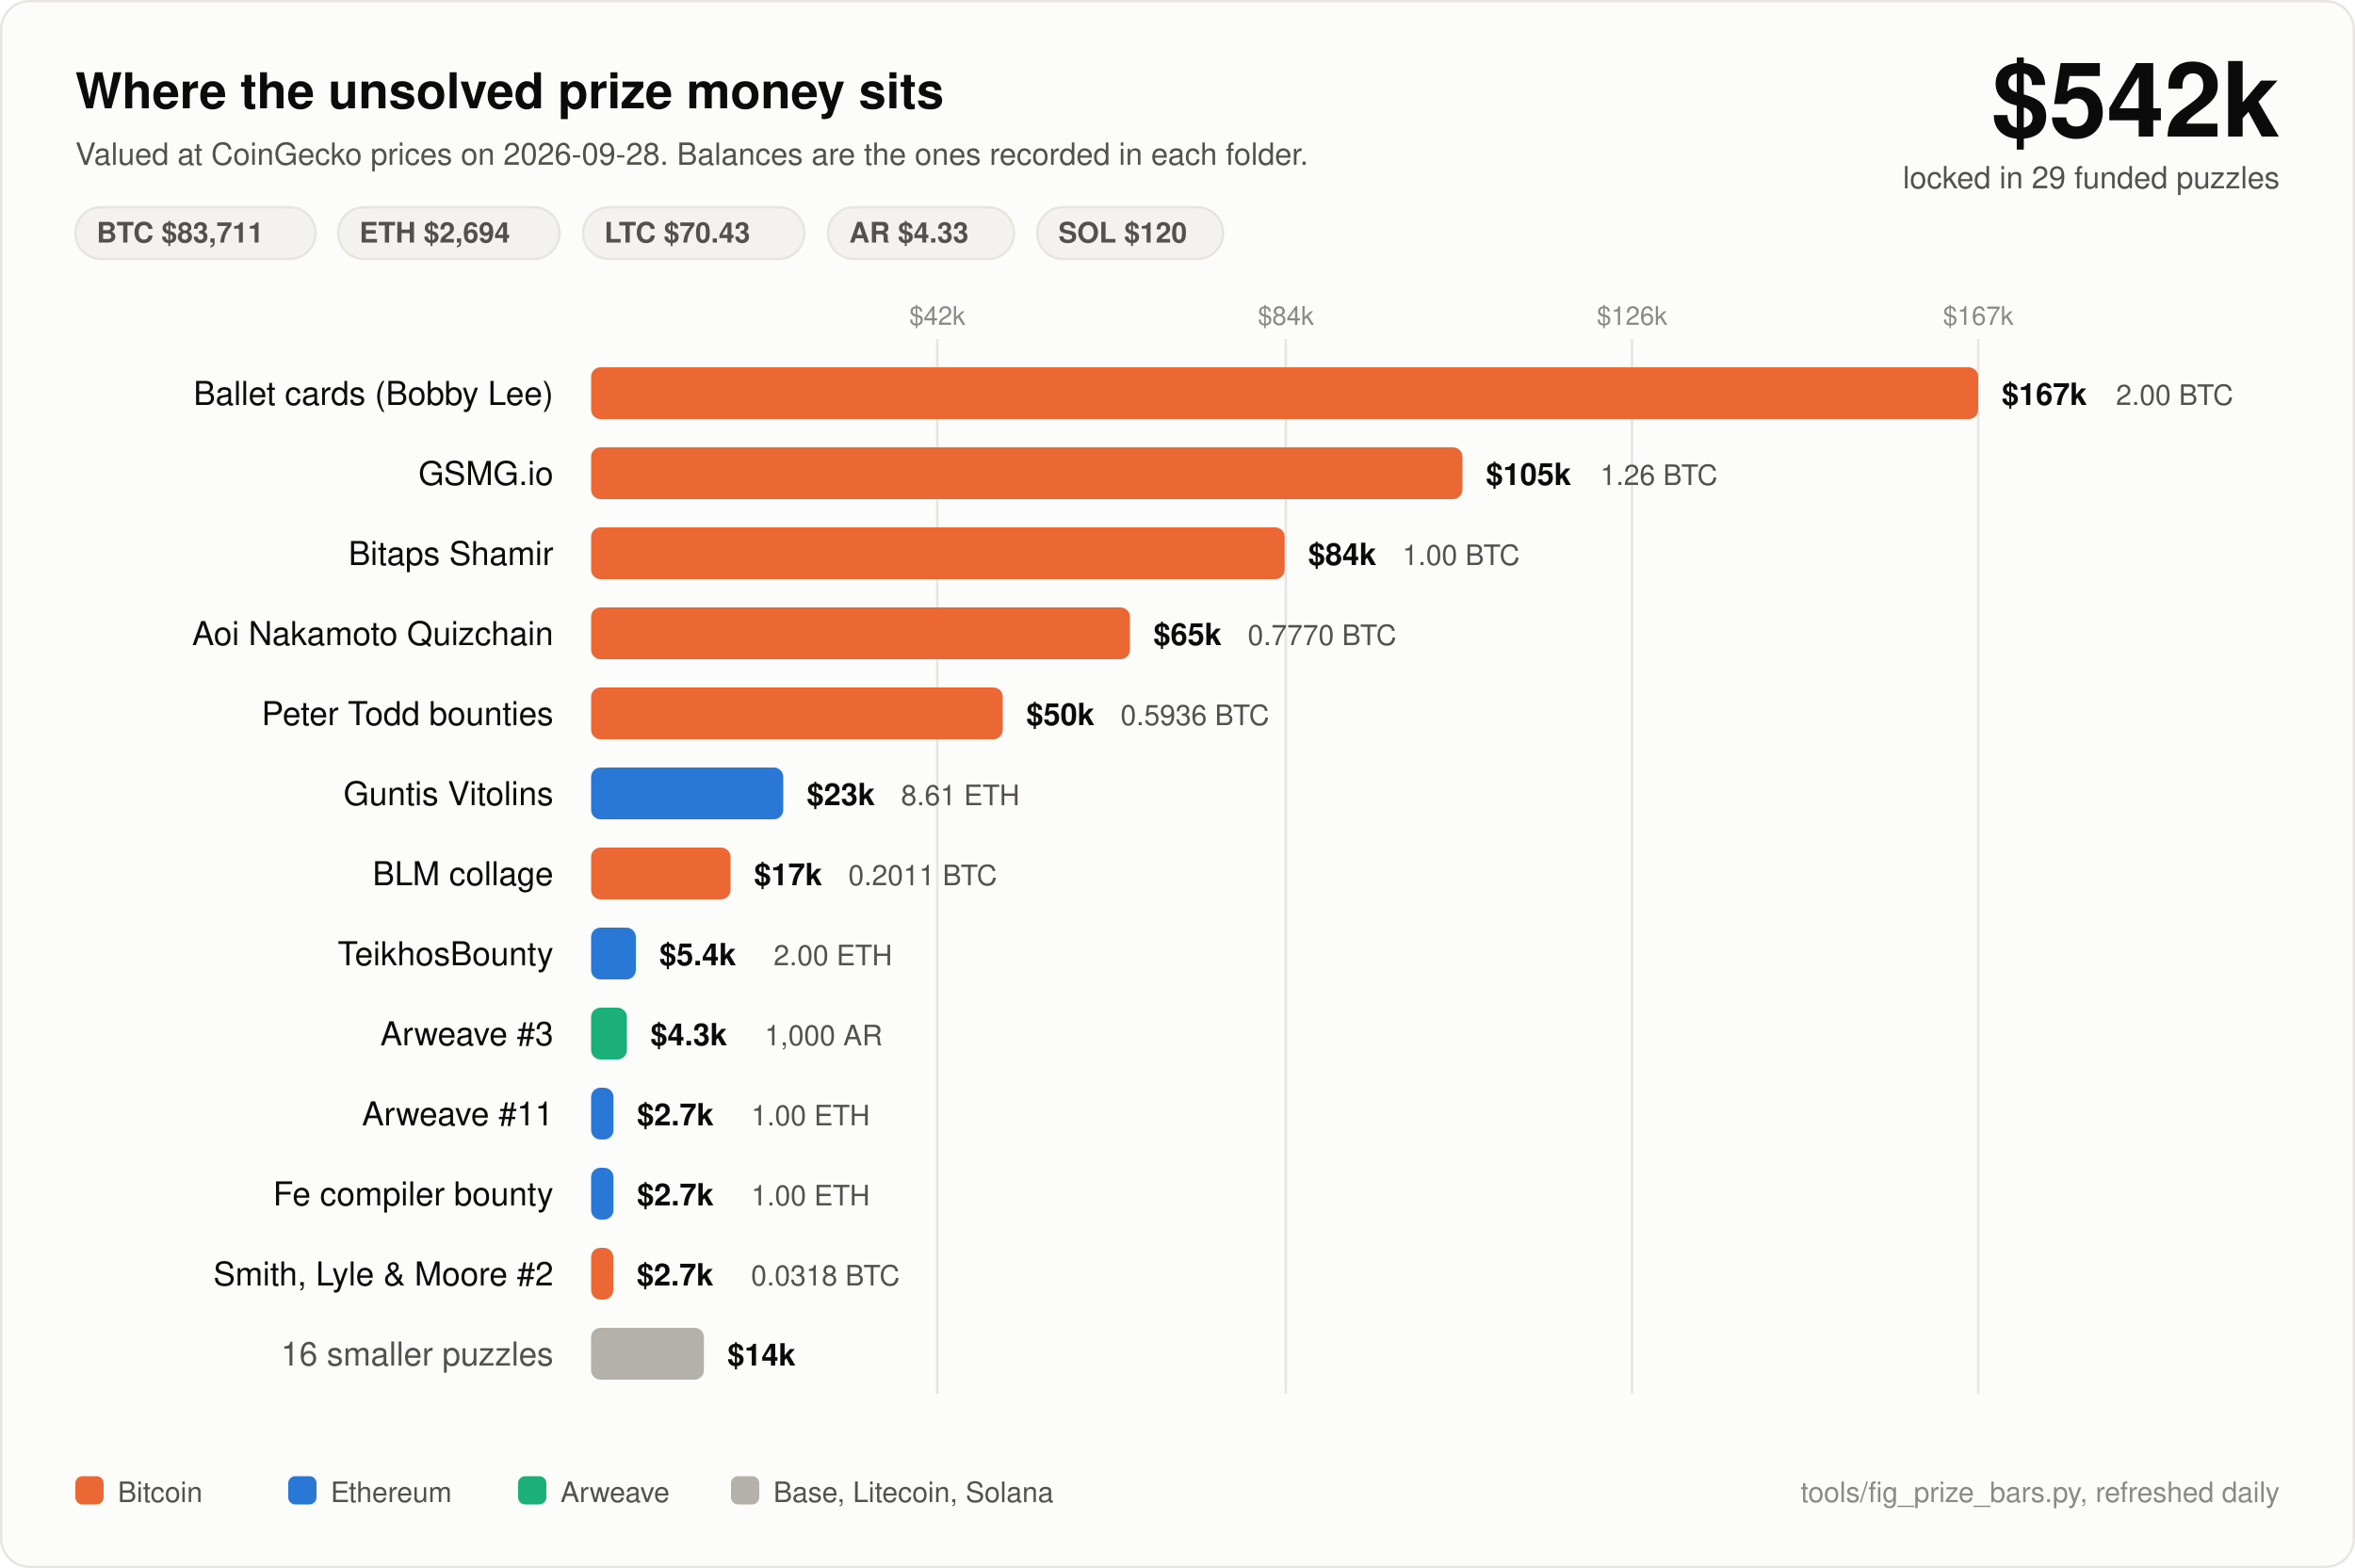
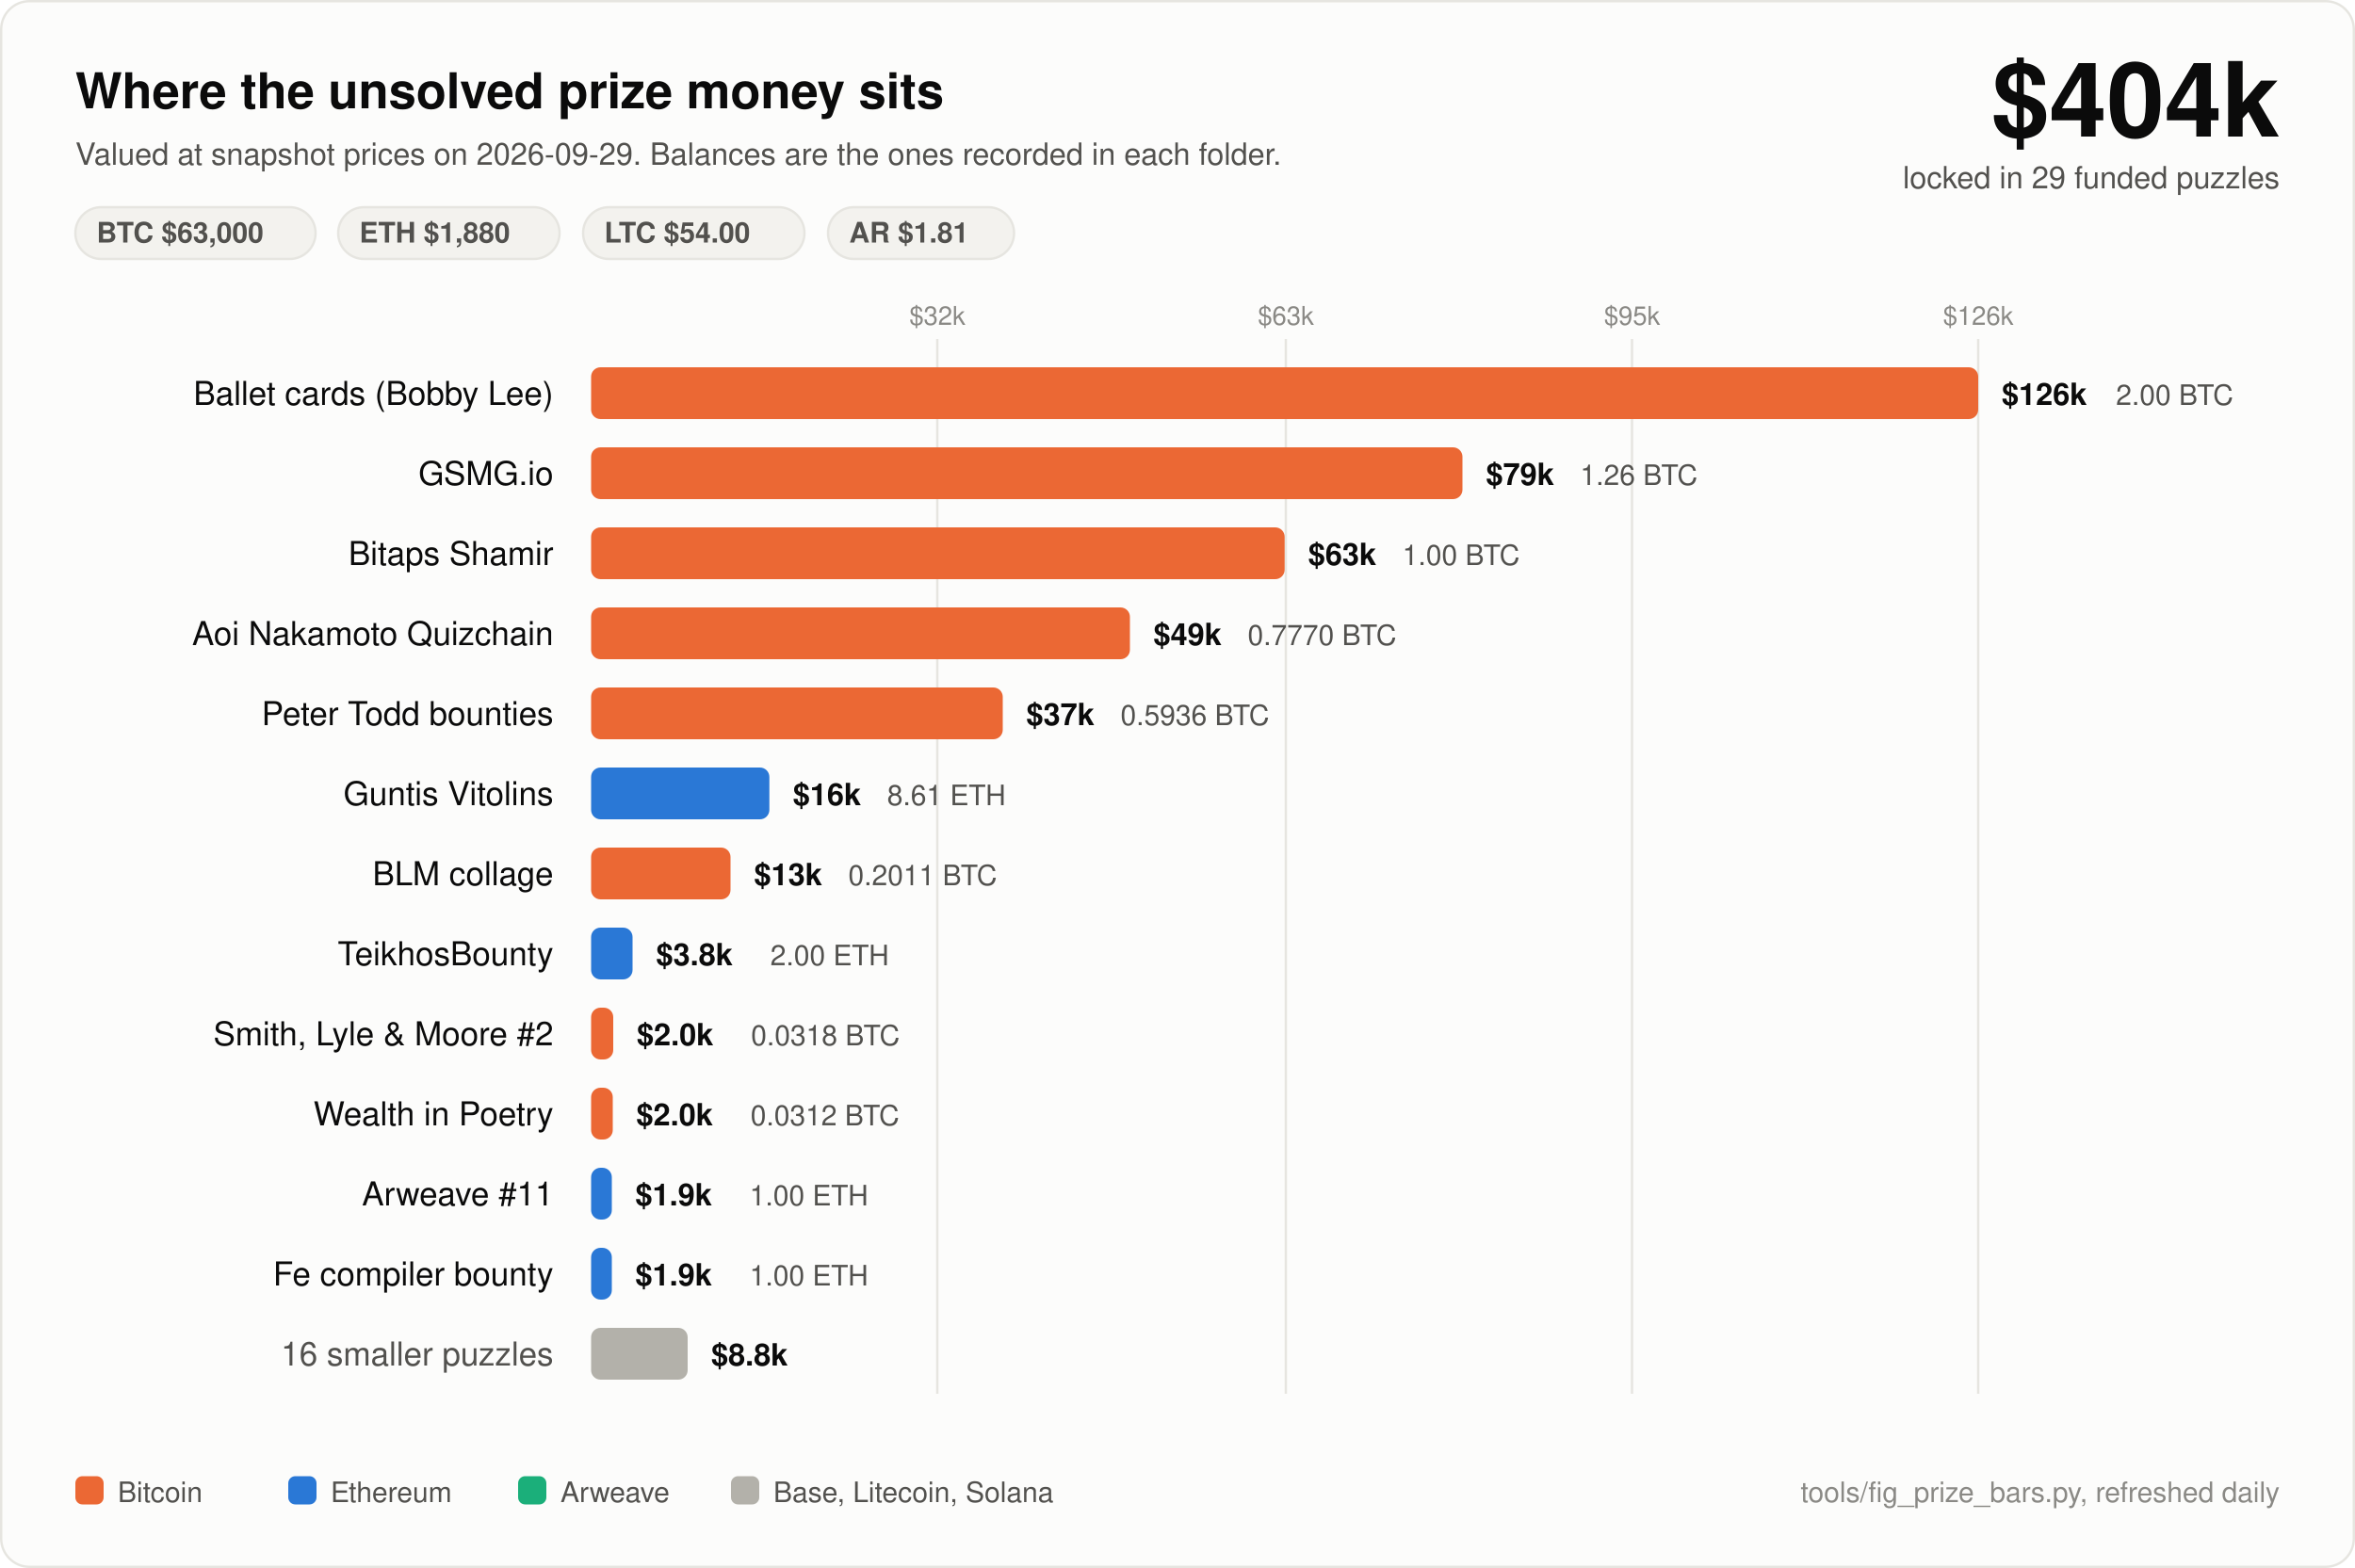
<svg xmlns="http://www.w3.org/2000/svg" width="1000" height="666" viewBox="0 0 1000 666" font-family="ui-sans-serif, -apple-system, Segoe UI, Helvetica, Arial, sans-serif">
  <rect x="0.5" y="0.5" width="999" height="665" rx="12" fill="#fcfcfb" stroke="#e6e5e0" />
  <text x="32" y="46" fill="#0b0b0b" font-size="21" font-weight="700">Where the unsolved prize money sits</text>
-   <text x="32" y="70" fill="#52514e" font-size="13">Valued at CoinGecko prices on 2026-09-28. Balances are the ones recorded in each folder.</text>
-   <text x="968" y="58" fill="#0b0b0b" font-size="44" font-weight="700" text-anchor="end">$542k</text>
+   <text x="32" y="70" fill="#52514e" font-size="13">Valued at snapshot prices on 2026-09-29. Balances are the ones recorded in each folder.</text>
+   <text x="968" y="58" fill="#0b0b0b" font-size="44" font-weight="700" text-anchor="end">$404k</text>
  <text x="968" y="80" fill="#52514e" font-size="13" text-anchor="end">locked in 29 funded puzzles</text>
  <rect x="32" y="88" width="102" height="22" rx="11" fill="#f3f2ee" stroke="#e6e5e0" />
-   <text x="41" y="103" fill="#52514e" font-size="12" font-weight="600">BTC $83,711</text>
+   <text x="41" y="103" fill="#52514e" font-size="12" font-weight="600">BTC $63,000</text>
  <rect x="143.6" y="88" width="94" height="22" rx="11" fill="#f3f2ee" stroke="#e6e5e0" />
-   <text x="152.6" y="103" fill="#52514e" font-size="12" font-weight="600">ETH $2,694</text>
+   <text x="152.6" y="103" fill="#52514e" font-size="12" font-weight="600">ETH $1,880</text>
  <rect x="247.6" y="88" width="94" height="22" rx="11" fill="#f3f2ee" stroke="#e6e5e0" />
-   <text x="256.6" y="103" fill="#52514e" font-size="12" font-weight="600">LTC $70.43</text>
+   <text x="256.6" y="103" fill="#52514e" font-size="12" font-weight="600">LTC $54.00</text>
  <rect x="351.6" y="88" width="79" height="22" rx="11" fill="#f3f2ee" stroke="#e6e5e0" />
-   <text x="360.6" y="103" fill="#52514e" font-size="12" font-weight="600">AR $4.33</text>
-   <rect x="440.4" y="88" width="79" height="22" rx="11" fill="#f3f2ee" stroke="#e6e5e0" />
-   <text x="449.4" y="103" fill="#52514e" font-size="12" font-weight="600">SOL $120</text>
+   <text x="360.6" y="103" fill="#52514e" font-size="12" font-weight="600">AR $1.81</text>
  <line x1="398" y1="144" x2="398" y2="592" stroke="#e6e5e0" stroke-width="1" />
-   <text x="398" y="138" fill="#8a8985" font-size="11" text-anchor="middle">$42k</text>
+   <text x="398" y="138" fill="#8a8985" font-size="11" text-anchor="middle">$32k</text>
  <line x1="546" y1="144" x2="546" y2="592" stroke="#e6e5e0" stroke-width="1" />
-   <text x="546" y="138" fill="#8a8985" font-size="11" text-anchor="middle">$84k</text>
+   <text x="546" y="138" fill="#8a8985" font-size="11" text-anchor="middle">$63k</text>
  <line x1="693" y1="144" x2="693" y2="592" stroke="#e6e5e0" stroke-width="1" />
-   <text x="693" y="138" fill="#8a8985" font-size="11" text-anchor="middle">$126k</text>
+   <text x="693" y="138" fill="#8a8985" font-size="11" text-anchor="middle">$95k</text>
  <line x1="840" y1="144" x2="840" y2="592" stroke="#e6e5e0" stroke-width="1" />
-   <text x="840" y="138" fill="#8a8985" font-size="11" text-anchor="middle">$167k</text>
+   <text x="840" y="138" fill="#8a8985" font-size="11" text-anchor="middle">$126k</text>
  <text x="235" y="172" fill="#0b0b0b" font-size="14" text-anchor="end">Ballet cards (Bobby Lee)</text>
  <rect x="251" y="156" width="589.0" height="22" rx="4" fill="#eb6834" />
-   <text x="850.0" y="172" fill="#0b0b0b" font-size="13" font-weight="600">$167k</text>
+   <text x="850.0" y="172" fill="#0b0b0b" font-size="13" font-weight="600">$126k</text>
  <text x="898.5" y="172" fill="#52514e" font-size="12">2.00 BTC</text>
  <text x="235" y="206" fill="#0b0b0b" font-size="14" text-anchor="end">GSMG.io</text>
  <rect x="251" y="190" width="370.0" height="22" rx="4" fill="#eb6834" />
-   <text x="631.0" y="206" fill="#0b0b0b" font-size="13" font-weight="600">$105k</text>
-   <text x="679.5" y="206" fill="#52514e" font-size="12">1.26 BTC</text>
+   <text x="631.0" y="206" fill="#0b0b0b" font-size="13" font-weight="600">$79k</text>
+   <text x="671.0" y="206" fill="#52514e" font-size="12">1.26 BTC</text>
  <text x="235" y="240" fill="#0b0b0b" font-size="14" text-anchor="end">Bitaps Shamir</text>
  <rect x="251" y="224" width="294.5" height="22" rx="4" fill="#eb6834" />
-   <text x="555.5" y="240" fill="#0b0b0b" font-size="13" font-weight="600">$84k</text>
+   <text x="555.5" y="240" fill="#0b0b0b" font-size="13" font-weight="600">$63k</text>
  <text x="595.5" y="240" fill="#52514e" font-size="12">1.00 BTC</text>
  <text x="235" y="274" fill="#0b0b0b" font-size="14" text-anchor="end">Aoi Nakamoto Quizchain</text>
  <rect x="251" y="258" width="228.8" height="22" rx="4" fill="#eb6834" />
-   <text x="489.8" y="274" fill="#0b0b0b" font-size="13" font-weight="600">$65k</text>
+   <text x="489.8" y="274" fill="#0b0b0b" font-size="13" font-weight="600">$49k</text>
  <text x="529.8" y="274" fill="#52514e" font-size="12">0.7770 BTC</text>
  <text x="235" y="308" fill="#0b0b0b" font-size="14" text-anchor="end">Peter Todd bounties</text>
  <rect x="251" y="292" width="174.8" height="22" rx="4" fill="#eb6834" />
-   <text x="435.8" y="308" fill="#0b0b0b" font-size="13" font-weight="600">$50k</text>
+   <text x="435.8" y="308" fill="#0b0b0b" font-size="13" font-weight="600">$37k</text>
  <text x="475.8" y="308" fill="#52514e" font-size="12">0.5936 BTC</text>
  <text x="235" y="342" fill="#0b0b0b" font-size="14" text-anchor="end">Guntis Vitolins</text>
-   <rect x="251" y="326" width="81.6" height="22" rx="4" fill="#2a78d6" />
-   <text x="342.6" y="342" fill="#0b0b0b" font-size="13" font-weight="600">$23k</text>
-   <text x="382.6" y="342" fill="#52514e" font-size="12">8.61 ETH</text>
+   <rect x="251" y="326" width="75.7" height="22" rx="4" fill="#2a78d6" />
+   <text x="336.7" y="342" fill="#0b0b0b" font-size="13" font-weight="600">$16k</text>
+   <text x="376.7" y="342" fill="#52514e" font-size="12">8.61 ETH</text>
  <text x="235" y="376" fill="#0b0b0b" font-size="14" text-anchor="end">BLM collage</text>
  <rect x="251" y="360" width="59.2" height="22" rx="4" fill="#eb6834" />
-   <text x="320.2" y="376" fill="#0b0b0b" font-size="13" font-weight="600">$17k</text>
+   <text x="320.2" y="376" fill="#0b0b0b" font-size="13" font-weight="600">$13k</text>
  <text x="360.2" y="376" fill="#52514e" font-size="12">0.2011 BTC</text>
  <text x="235" y="410" fill="#0b0b0b" font-size="14" text-anchor="end">TeikhosBounty</text>
-   <rect x="251" y="394" width="19.0" height="22" rx="4" fill="#2a78d6" />
-   <text x="280.0" y="410" fill="#0b0b0b" font-size="13" font-weight="600">$5.4k</text>
-   <text x="328.5" y="410" fill="#52514e" font-size="12">2.00 ETH</text>
-   <text x="235" y="444" fill="#0b0b0b" font-size="14" text-anchor="end">Arweave #3</text>
-   <rect x="251" y="428" width="15.2" height="22" rx="4" fill="#1baf7a" />
-   <text x="276.2" y="444" fill="#0b0b0b" font-size="13" font-weight="600">$4.3k</text>
-   <text x="324.7" y="444" fill="#52514e" font-size="12">1,000 AR</text>
-   <text x="235" y="478" fill="#0b0b0b" font-size="14" text-anchor="end">Arweave #11</text>
-   <rect x="251" y="462" width="9.5" height="22" rx="4" fill="#2a78d6" />
-   <text x="270.5" y="478" fill="#0b0b0b" font-size="13" font-weight="600">$2.7k</text>
-   <text x="319.0" y="478" fill="#52514e" font-size="12">1.00 ETH</text>
-   <text x="235" y="512" fill="#0b0b0b" font-size="14" text-anchor="end">Fe compiler bounty</text>
-   <rect x="251" y="496" width="9.5" height="22" rx="4" fill="#2a78d6" />
-   <text x="270.5" y="512" fill="#0b0b0b" font-size="13" font-weight="600">$2.7k</text>
-   <text x="319.0" y="512" fill="#52514e" font-size="12">1.00 ETH</text>
-   <text x="235" y="546" fill="#0b0b0b" font-size="14" text-anchor="end">Smith, Lyle &amp; Moore #2</text>
-   <rect x="251" y="530" width="9.4" height="22" rx="4" fill="#eb6834" />
-   <text x="270.4" y="546" fill="#0b0b0b" font-size="13" font-weight="600">$2.7k</text>
-   <text x="318.9" y="546" fill="#52514e" font-size="12">0.0318 BTC</text>
+   <rect x="251" y="394" width="17.6" height="22" rx="4" fill="#2a78d6" />
+   <text x="278.6" y="410" fill="#0b0b0b" font-size="13" font-weight="600">$3.8k</text>
+   <text x="327.1" y="410" fill="#52514e" font-size="12">2.00 ETH</text>
+   <text x="235" y="444" fill="#0b0b0b" font-size="14" text-anchor="end">Smith, Lyle &amp; Moore #2</text>
+   <rect x="251" y="428" width="9.4" height="22" rx="4" fill="#eb6834" />
+   <text x="270.4" y="444" fill="#0b0b0b" font-size="13" font-weight="600">$2.0k</text>
+   <text x="318.9" y="444" fill="#52514e" font-size="12">0.0318 BTC</text>
+   <text x="235" y="478" fill="#0b0b0b" font-size="14" text-anchor="end">Wealth in Poetry</text>
+   <rect x="251" y="462" width="9.2" height="22" rx="4" fill="#eb6834" />
+   <text x="270.2" y="478" fill="#0b0b0b" font-size="13" font-weight="600">$2.0k</text>
+   <text x="318.7" y="478" fill="#52514e" font-size="12">0.0312 BTC</text>
+   <text x="235" y="512" fill="#0b0b0b" font-size="14" text-anchor="end">Arweave #11</text>
+   <rect x="251" y="496" width="8.8" height="22" rx="4" fill="#2a78d6" />
+   <text x="269.8" y="512" fill="#0b0b0b" font-size="13" font-weight="600">$1.9k</text>
+   <text x="318.3" y="512" fill="#52514e" font-size="12">1.00 ETH</text>
+   <text x="235" y="546" fill="#0b0b0b" font-size="14" text-anchor="end">Fe compiler bounty</text>
+   <rect x="251" y="530" width="8.8" height="22" rx="4" fill="#2a78d6" />
+   <text x="269.8" y="546" fill="#0b0b0b" font-size="13" font-weight="600">$1.9k</text>
+   <text x="318.3" y="546" fill="#52514e" font-size="12">1.00 ETH</text>
  <text x="235" y="580" fill="#52514e" font-size="14" text-anchor="end">16 smaller puzzles</text>
-   <rect x="251" y="564" width="47.9" height="22" rx="4" fill="#b3b1aa" />
-   <text x="308.9" y="580" fill="#0b0b0b" font-size="13" font-weight="600">$14k</text>
+   <rect x="251" y="564" width="41.0" height="22" rx="4" fill="#b3b1aa" />
+   <text x="302.0" y="580" fill="#0b0b0b" font-size="13" font-weight="600">$8.8k</text>
  <rect x="32" y="627" width="12" height="12" rx="3" fill="#eb6834" />
  <text x="50" y="638" fill="#52514e" font-size="12">Bitcoin</text>
  <rect x="122.4" y="627" width="12" height="12" rx="3" fill="#2a78d6" />
  <text x="140.4" y="638" fill="#52514e" font-size="12">Ethereum</text>
  <rect x="220.0" y="627" width="12" height="12" rx="3" fill="#1baf7a" />
  <text x="238.0" y="638" fill="#52514e" font-size="12">Arweave</text>
  <rect x="310.4" y="627" width="12" height="12" rx="3" fill="#b3b1aa" />
  <text x="328.4" y="638" fill="#52514e" font-size="12">Base, Litecoin, Solana</text>
  <text x="968" y="638" fill="#8a8985" font-size="12" text-anchor="end">tools/fig_prize_bars.py, refreshed daily</text>
</svg>
